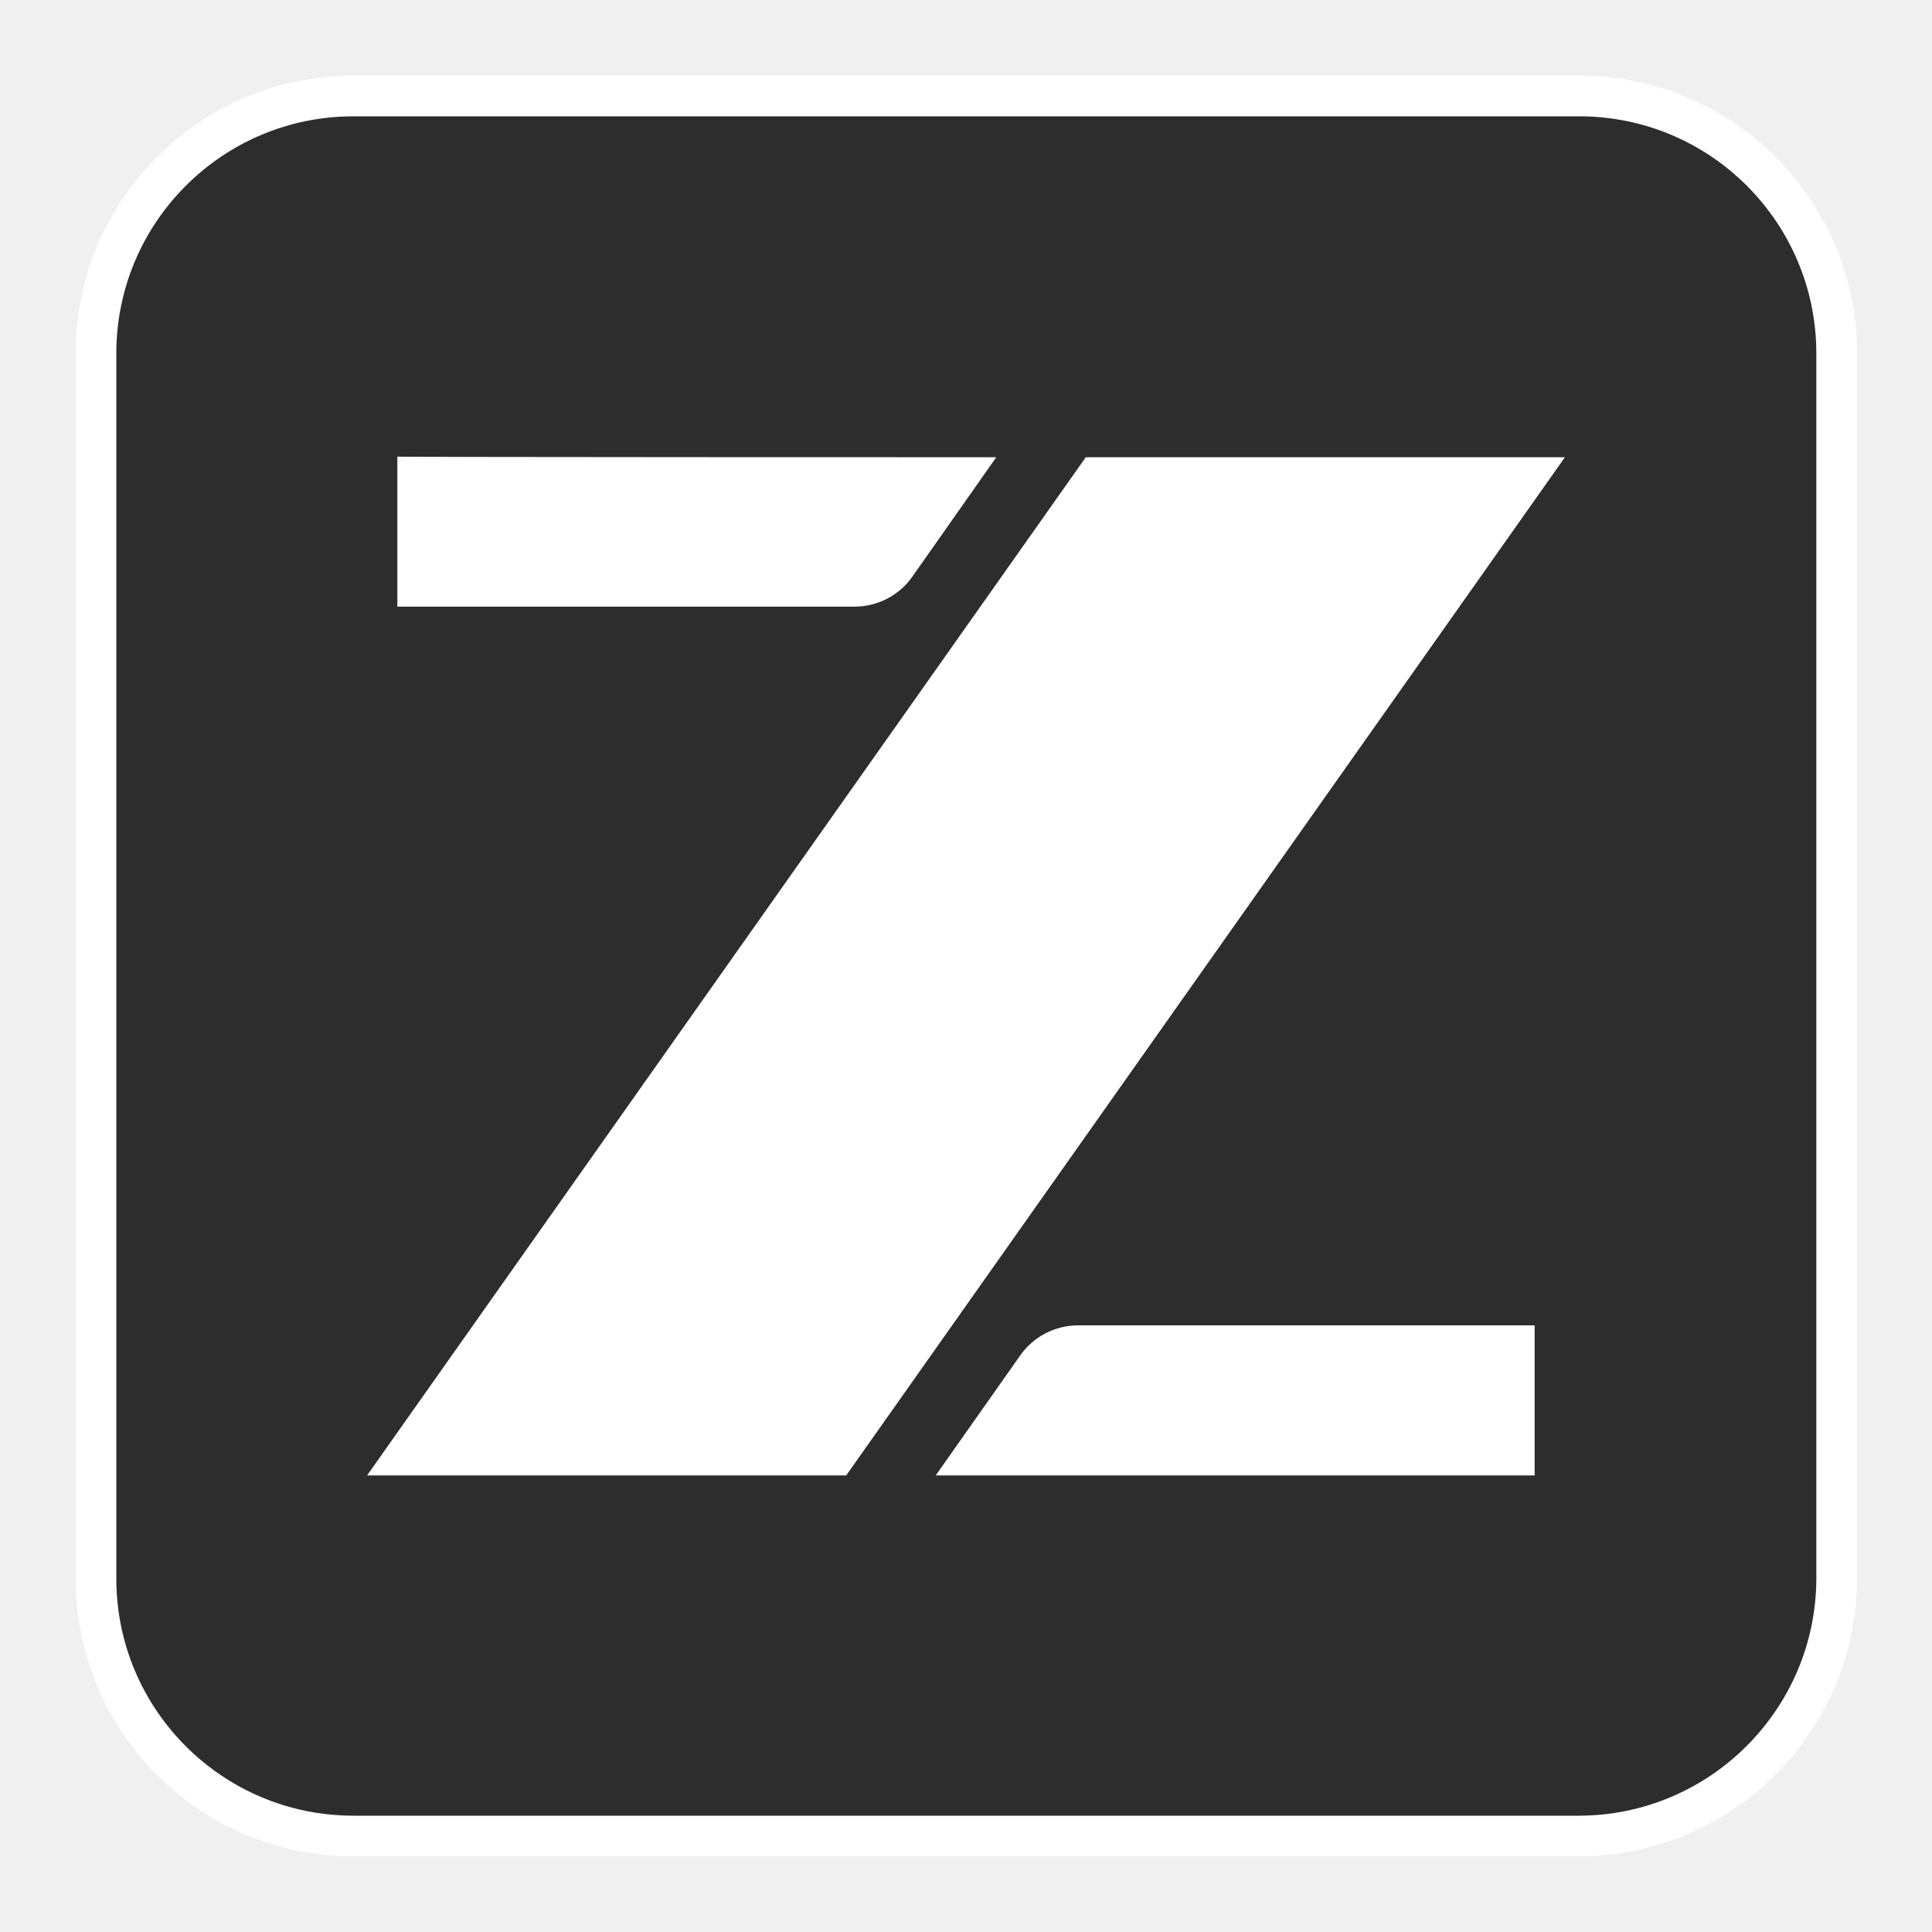
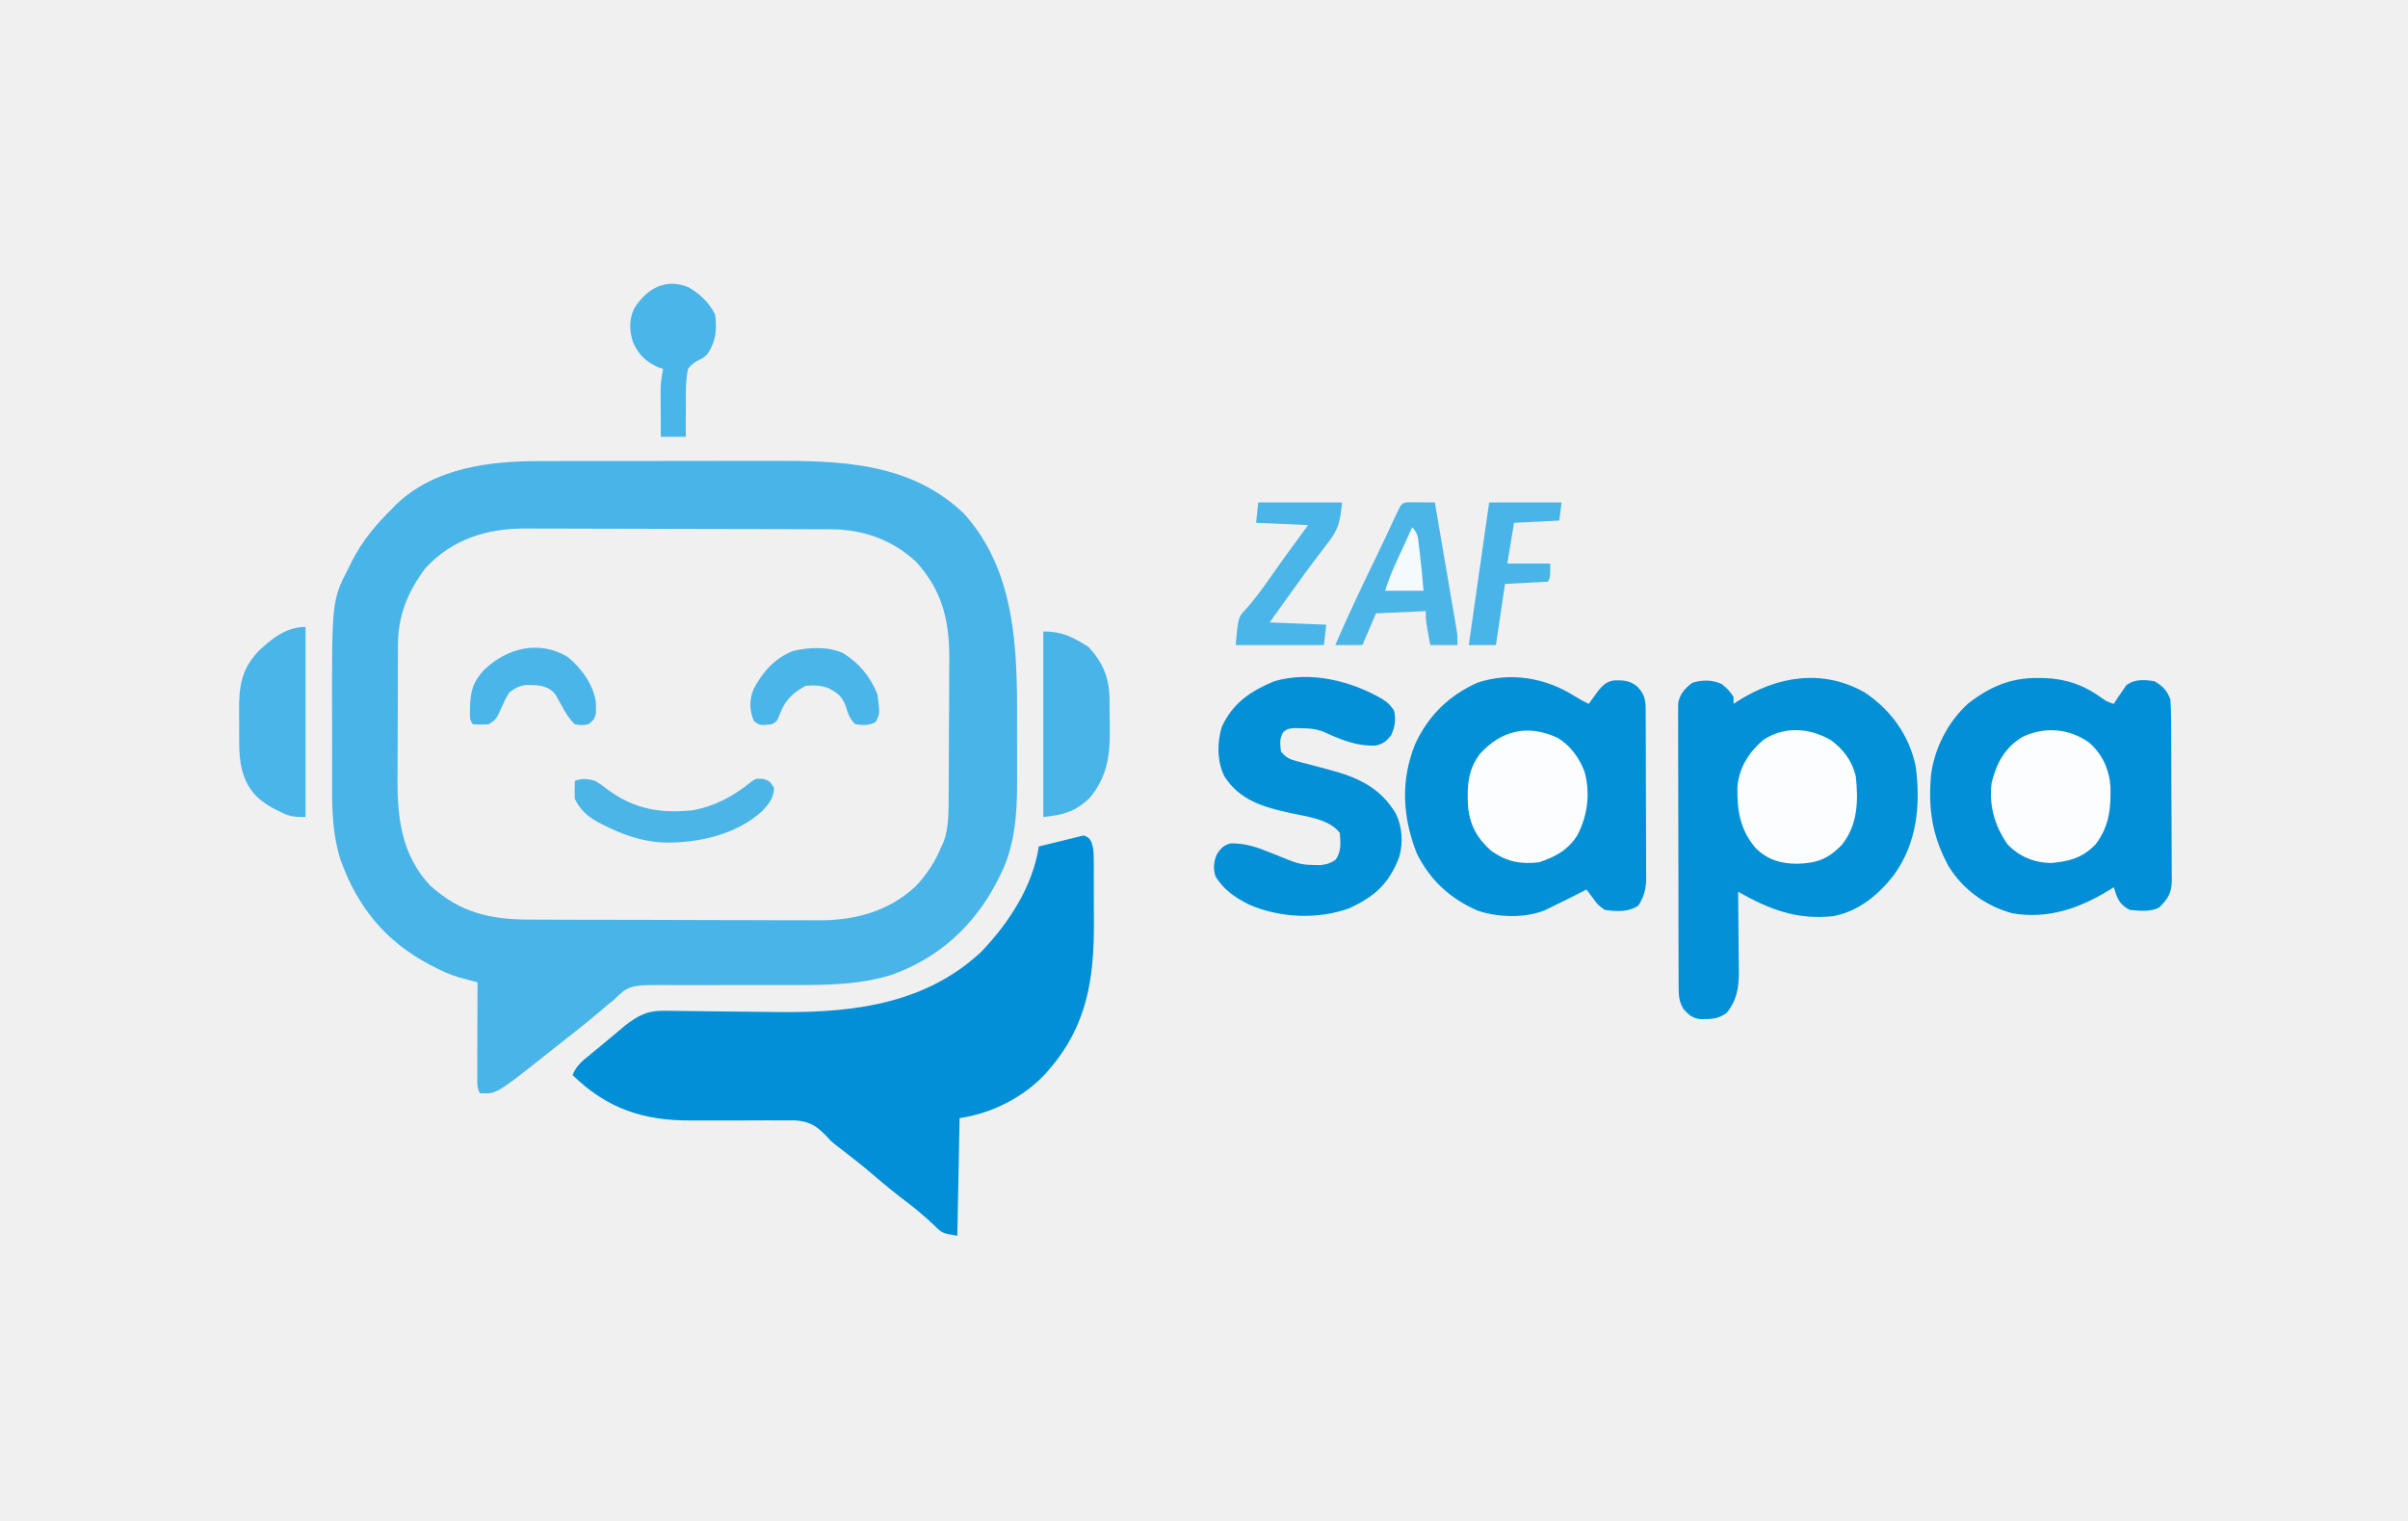
- <svg xmlns="http://www.w3.org/2000/svg" version="1.1" x="0px" y="0px" viewBox="0 0 30 30" style="enable-background:new 0 0 30 30;" xml:space="preserve">
-   <defs>
-     <style type="text/css">
-     .st194{fill:#2D2D2D;stroke:#FFFFFF;stroke-width:0.632;stroke-miterlimit:10;}
-     .st23{fill:#FFFFFF;}
- 
-     .z-breathe {
-       animation: breathe 2.5s ease-in-out infinite;
-     }
- 
-     @keyframes breathe {
-       0%, 100% { opacity: 0.7; }
-       50% { opacity: 1; }
-     }
-   </style>
-   </defs>
-   <g>
-     <path class="st194" d="M24.51,28.51H5.49c-2.21,0-4-1.79-4-4V5.49c0-2.21,1.79-4,4-4h19.03c2.21,0,4,1.79,4,4v19.03     C28.51,26.72,26.72,28.51,24.51,28.51z" />
-     <g class="z-breathe">
-       <path class="st23" d="M15.47,7.1l-1.3,1.85c-0.2,0.29-0.54,0.47-0.9,0.47h-7.1V7.09C6.16,7.1,15.47,7.1,15.47,7.1z" />
-       <polygon class="st23" points="24.3,7.1 13.14,22.91 5.7,22.91 16.86,7.1" />
-       <path class="st23" d="M14.53,22.91l1.31-1.86c0.2-0.29,0.54-0.47,0.9-0.47h7.09v2.33H14.53z" />
-     </g>
-   </g>
+ <svg xmlns="http://www.w3.org/2000/svg" width="1064" height="672" viewBox="0 0 1064 672" role="img" aria-label="ZAF sapa">
+   <path d="M0 0 C1.398 -0.004 2.797 -0.01 4.195 -0.015 C7.945 -0.029 11.696 -0.029 15.446 -0.027 C18.601 -0.026 21.756 -0.031 24.912 -0.036 C32.37 -0.047 39.829 -0.047 47.288 -0.041 C54.925 -0.035 62.562 -0.047 70.199 -0.069 C76.807 -0.086 83.415 -0.092 90.022 -0.089 C93.947 -0.087 97.87 -0.09 101.794 -0.104 C132.665 -0.205 163.647 0.53 187.304 23.275 C210.214 48.747 210.834 83.25 210.695 115.611 C210.678 119.658 210.688 123.705 210.706 127.752 C210.717 130.929 210.713 134.106 210.705 137.283 C210.703 138.774 210.706 140.264 210.713 141.754 C210.765 155.845 209.738 170.363 203.179 183.087 C202.786 183.879 202.392 184.671 201.987 185.487 C191.828 205.344 175.832 219.868 154.695 227.177 C141.117 231.214 127.365 231.548 113.325 231.488 C110.398 231.478 107.471 231.483 104.544 231.493 C96.233 231.521 87.922 231.534 79.611 231.505 C74.497 231.488 69.384 231.5 64.27 231.531 C62.335 231.537 60.4 231.532 58.465 231.516 C39.391 231.363 39.391 231.363 32.304 238.275 C31.31 239.062 30.316 239.85 29.292 240.661 C28.409 241.421 27.526 242.18 26.616 242.962 C20.572 248.097 14.358 252.991 8.104 257.866 C6.281 259.292 4.467 260.729 2.656 262.169 C-19.404 279.68 -19.404 279.68 -26.696 279.275 C-27.894 276.879 -27.817 275.407 -27.81 272.733 C-27.809 271.792 -27.809 270.852 -27.809 269.882 C-27.804 268.864 -27.799 267.847 -27.794 266.798 C-27.792 265.758 -27.791 264.717 -27.789 263.645 C-27.784 260.313 -27.771 256.982 -27.759 253.65 C-27.754 251.394 -27.749 249.139 -27.745 246.884 C-27.734 241.348 -27.717 235.811 -27.696 230.275 C-28.069 230.177 -28.069 230.177 -29.955 229.68 C-30.938 229.418 -31.921 229.155 -32.934 228.885 C-33.907 228.627 -34.879 228.369 -35.881 228.103 C-39.708 226.977 -43.163 225.419 -46.696 223.587 C-47.376 223.239 -48.056 222.891 -48.757 222.532 C-68.579 212.126 -80.973 196.69 -88.384 175.712 C-91.609 165.131 -91.993 155.022 -91.962 144.044 C-91.963 142.365 -91.965 140.685 -91.967 139.006 C-91.97 135.49 -91.966 131.974 -91.957 128.458 C-91.946 124.023 -91.952 119.588 -91.964 115.153 C-92.083 61.596 -92.083 61.596 -84.696 47.275 C-84.129 46.13 -83.562 44.985 -82.977 43.806 C-78.448 35.077 -72.659 28.166 -65.696 21.275 C-65.052 20.608 -64.407 19.942 -63.743 19.255 C-46.806 2.944 -22.403 -0.044 0 0 Z M-50.696 47.275 C-58.579 57.754 -62.838 68.266 -62.857 81.363 C-62.862 82.164 -62.867 82.964 -62.872 83.789 C-62.887 86.432 -62.894 89.074 -62.899 91.716 C-62.902 92.623 -62.905 93.53 -62.908 94.465 C-62.923 99.27 -62.932 104.076 -62.936 108.881 C-62.942 113.818 -62.966 118.755 -62.994 123.691 C-63.013 127.51 -63.018 131.329 -63.02 135.148 C-63.023 136.966 -63.031 138.784 -63.044 140.602 C-63.16 157.866 -61.109 174.29 -48.673 187.466 C-35.539 199.484 -22.066 202.575 -4.721 202.581 C-3.209 202.589 -1.697 202.597 -0.185 202.606 C3.906 202.628 7.998 202.637 12.089 202.642 C14.653 202.646 17.217 202.652 19.78 202.659 C28.747 202.684 37.713 202.697 46.679 202.7 C55 202.704 63.32 202.734 71.64 202.776 C78.812 202.81 85.983 202.826 93.155 202.826 C97.425 202.827 101.696 202.836 105.966 202.864 C109.992 202.891 114.016 202.893 118.042 202.877 C119.506 202.875 120.97 202.881 122.434 202.898 C138.525 203.064 153.756 199.151 165.8 187.954 C170.909 182.602 174.454 177.085 177.304 170.275 C177.656 169.518 178.008 168.761 178.37 167.982 C180.506 161.789 180.458 155.15 180.481 148.662 C180.484 148.252 180.484 148.252 180.501 146.175 C180.52 143.485 180.532 140.794 180.542 138.103 C180.546 137.176 180.55 136.25 180.555 135.295 C180.575 130.393 180.59 125.49 180.599 120.587 C180.61 115.553 180.645 110.519 180.684 105.485 C180.711 101.586 180.719 97.688 180.722 93.789 C180.727 91.935 180.739 90.08 180.757 88.226 C180.918 71.192 178.001 57.54 166.116 44.525 C155.731 34.794 142.693 30.181 128.665 30.127 C128.018 30.124 128.018 30.124 124.741 30.106 C123.323 30.103 121.905 30.1 120.487 30.098 C118.98 30.091 117.473 30.085 115.966 30.078 C111.034 30.057 106.103 30.046 101.171 30.036 C99.467 30.032 97.762 30.028 96.058 30.024 C88.047 30.005 80.037 29.991 72.026 29.982 C62.809 29.973 53.592 29.946 44.375 29.906 C37.231 29.876 30.087 29.861 22.943 29.858 C18.685 29.855 14.427 29.846 10.17 29.821 C6.159 29.798 2.149 29.794 -1.861 29.804 C-3.323 29.804 -4.785 29.798 -6.247 29.784 C-23.301 29.632 -38.881 34.453 -50.696 47.275 Z " fill="#48B4E8" transform="translate(238.696,203.7253)" />
+   <path d="M0 0 C2 0.812 2 0.812 3.108 2.541 C4.14 5.169 4.26 7.149 4.275 9.97 C4.284 10.999 4.294 12.028 4.304 13.088 C4.303 13.644 4.303 13.644 4.301 16.453 C4.305 17.608 4.309 18.763 4.314 19.953 C4.32 22.404 4.32 24.855 4.316 27.307 C4.313 31.007 4.336 34.706 4.361 38.406 C4.429 62.944 1.426 83.664 -15 102.812 C-15.625 103.55 -16.25 104.287 -16.895 105.047 C-26.663 115.658 -40.85 122.791 -55 124.812 C-55.33 141.972 -55.66 159.132 -56 176.812 C-62.702 175.696 -62.702 175.696 -66.562 171.875 C-70.319 168.315 -74.177 165.043 -78.312 161.938 C-83.372 158.117 -88.235 154.124 -93.045 149.995 C-97.554 146.145 -102.185 142.472 -106.892 138.867 C-107.428 138.454 -107.964 138.04 -108.516 137.613 C-109.045 137.21 -109.575 136.807 -110.12 136.392 C-112 134.812 -112 134.812 -113.805 132.823 C-118.133 128.262 -121.325 126.279 -127.662 125.828 C-130.222 125.795 -132.784 125.803 -135.344 125.848 C-136.722 125.843 -138.1 125.834 -139.478 125.822 C-143.085 125.799 -146.691 125.823 -150.298 125.858 C-154.666 125.892 -159.034 125.872 -163.402 125.859 C-166.804 125.85 -170.204 125.851 -173.606 125.873 C-194.645 125.973 -210.748 120.701 -226 105.812 C-224.441 101.659 -221.403 99.343 -218.062 96.625 C-217.484 96.147 -216.906 95.668 -216.31 95.176 C-215.12 94.193 -213.928 93.213 -212.734 92.236 C-211.125 90.915 -209.531 89.579 -207.941 88.234 C-207.012 87.456 -206.083 86.677 -205.125 85.875 C-204.714 85.53 -204.714 85.53 -202.633 83.785 C-196.745 79.373 -192.978 77.301 -185.518 77.406 C-185.161 77.408 -185.161 77.408 -183.356 77.419 C-181.815 77.431 -180.274 77.452 -178.733 77.481 C-176.269 77.528 -173.805 77.55 -171.34 77.566 C-166.08 77.605 -160.822 77.676 -155.562 77.75 C-148.689 77.842 -141.815 77.92 -134.941 77.965 C-134.111 77.97 -133.28 77.976 -132.424 77.982 C-100.623 78.137 -69.51 73.873 -45.438 51.344 C-33.253 38.69 -22.632 22.394 -20 4.812 C-18.868 4.535 -17.736 4.258 -16.57 3.973 C-15.089 3.607 -13.607 3.241 -12.125 2.875 C-11.379 2.693 -10.632 2.51 -9.863 2.322 C-0.355 -0.033 -0.355 -0.033 0 0 Z " fill="#018FD7" transform="translate(479,369.1875)" />
+   <path d="M0 0 C11.512 7.784 19.317 18.668 22.309 32.316 C24.611 49.474 23.008 66.295 12.646 80.637 C5.846 89.315 -2.824 96.551 -13.934 98.688 C-29.937 100.538 -42.392 95.756 -56.129 87.941 C-56.113 89.202 -56.097 90.463 -56.081 91.762 C-56.027 96.466 -55.992 101.169 -55.964 105.874 C-55.949 107.905 -55.929 109.935 -55.903 111.966 C-55.866 114.896 -55.849 117.824 -55.836 120.754 C-55.82 121.653 -55.805 122.552 -55.789 123.479 C-55.787 130.248 -56.697 135.977 -61.129 141.379 C-64.8 144.247 -68.43 144.278 -72.906 144.227 C-76.257 143.797 -77.884 142.39 -80.129 139.941 C-82.138 136.7 -82.383 134.192 -82.396 130.407 C-82.405 129.281 -82.413 128.155 -82.422 126.995 C-82.421 125.765 -82.42 124.534 -82.419 123.266 C-82.423 122.616 -82.423 122.616 -82.44 119.328 C-82.457 115.766 -82.462 112.204 -82.463 108.642 C-82.465 106.416 -82.469 104.19 -82.474 101.964 C-82.493 94.197 -82.501 86.43 -82.5 78.663 C-82.498 71.425 -82.519 64.188 -82.551 56.95 C-82.577 50.733 -82.588 44.516 -82.587 38.3 C-82.586 34.588 -82.592 30.876 -82.613 27.164 C-82.636 23.025 -82.627 18.886 -82.615 14.746 C-82.626 13.518 -82.637 12.289 -82.649 11.023 C-82.645 10.459 -82.645 10.459 -82.623 7.603 C-82.624 6.625 -82.626 5.646 -82.627 4.638 C-81.88 0.591 -79.628 -1.934 -76.379 -4.371 C-71.752 -5.785 -67.675 -5.746 -63.316 -3.809 C-61.097 -2.033 -59.579 -0.501 -58.129 1.941 C-58.129 2.931 -58.129 3.921 -58.129 4.941 C-57.849 4.754 -57.849 4.754 -56.434 3.805 C-38.896 -7.389 -18.633 -10.725 0 0 Z " fill="#0290D7" transform="translate(824.1289,306.0586)" />
+   <path d="M0 0 C0.414 0.004 0.414 0.004 2.507 0.023 C12.662 0.294 20.662 3.147 28.848 9.168 C30.688 10.438 30.688 10.438 33.688 11.438 C34.265 10.53 34.842 9.623 35.438 8.688 C36.18 7.615 36.923 6.543 37.688 5.438 C38.224 4.654 38.76 3.87 39.312 3.062 C43.172 0.422 47.169 0.705 51.688 1.438 C55.314 3.553 57.221 5.543 58.688 9.438 C58.893 12.221 58.992 14.906 58.994 17.691 C59.002 18.521 59.011 19.35 59.019 20.205 C59.043 22.947 59.052 25.688 59.059 28.43 C59.068 30.338 59.077 32.246 59.086 34.154 C59.102 38.154 59.11 42.153 59.113 46.153 C59.118 51.273 59.156 56.393 59.202 61.513 C59.232 65.454 59.239 69.395 59.24 73.336 C59.244 75.224 59.256 77.111 59.277 78.999 C59.304 81.641 59.299 84.282 59.287 86.925 C59.302 87.702 59.317 88.478 59.332 89.278 C59.255 94.97 57.76 97.455 53.688 101.438 C49.742 103.41 44.988 102.879 40.688 102.438 C35.998 99.949 35.2 97.344 33.688 92.438 C32.96 92.896 32.233 93.355 31.484 93.828 C18.349 101.844 4.489 106.608 -11.031 103.977 C-22.762 100.821 -32.951 93.526 -39.324 83.168 C-45.787 71.304 -48.126 59.914 -47.312 46.438 C-47.254 45.45 -47.196 44.463 -47.137 43.445 C-45.785 31.426 -39.647 19.353 -30.664 11.266 C-21.308 3.992 -11.923 -0.154 0 0 Z " fill="#028FD7" transform="translate(900.3125,299.5625)" />
+   <path d="M0 0 C2.029 1.278 4.064 2.371 6.227 3.402 C6.625 2.848 7.023 2.294 7.434 1.723 C7.963 0.998 8.493 0.274 9.039 -0.473 C9.561 -1.192 10.083 -1.911 10.621 -2.652 C12.552 -4.992 14.241 -6.419 17.277 -6.969 C21.537 -7.094 24.349 -6.995 27.727 -4.223 C31.669 -0.083 31.38 2.955 31.388 8.429 C31.39 8.843 31.39 8.843 31.403 10.942 C31.417 13.695 31.424 16.447 31.43 19.199 C31.435 21.11 31.441 23.021 31.447 24.932 C31.457 28.944 31.463 32.955 31.467 36.967 C31.472 42.103 31.496 47.238 31.525 52.374 C31.543 56.324 31.549 60.274 31.55 64.223 C31.553 66.116 31.561 68.009 31.574 69.902 C31.591 72.554 31.589 75.206 31.583 77.858 C31.592 78.638 31.601 79.417 31.611 80.22 C31.574 85.025 30.776 88.321 28.227 92.402 C23.926 95.539 18.295 95.148 13.227 94.402 C10.227 92.152 10.227 92.152 8.227 89.402 C7.228 88.068 6.228 86.734 5.227 85.402 C4.701 85.674 4.701 85.674 2.043 87.047 C-2.202 89.222 -6.478 91.33 -10.773 93.402 C-11.588 93.798 -12.403 94.194 -13.242 94.602 C-21.971 98.152 -33.911 97.761 -42.773 94.777 C-54.906 89.538 -63.952 81.28 -69.773 69.402 C-76.037 53.404 -76.975 37.439 -70.555 21.348 C-64.75 8.673 -55.595 -0.33 -42.898 -5.973 C-28.348 -10.878 -12.638 -8.089 0 0 Z " fill="#0290D7" transform="translate(695.7734,307.5977)" />
+   <path d="M0 0 C2.446 1.6 3.325 2.487 5 5 C5.831 9.074 5.408 12.106 3.688 15.875 C1.697 18.382 0.024 19.808 -3.172 20.406 C-12.111 20.731 -19.001 17.539 -27 14 C-30.193 12.936 -32.644 12.799 -36 12.75 C-37.052 12.724 -38.104 12.698 -39.188 12.672 C-42 13 -42 13 -43.852 14.297 C-45.779 17.155 -45.356 19.675 -45 23 C-43 25.558 -41.226 26.477 -38.121 27.281 C-37.37 27.482 -36.618 27.682 -35.844 27.889 C-35.447 27.99 -35.447 27.99 -33.438 28.5 C-31.801 28.937 -30.164 29.375 -28.527 29.812 C-27.018 30.209 -25.509 30.605 -24 31 C-11.159 34.411 -1.236 38.79 5.766 50.465 C8.63 56.347 9.045 63.281 7.281 69.559 C2.865 81.257 -3.482 87.149 -14.938 92.328 C-28.872 97.376 -45.384 96.55 -58.926 90.746 C-65.091 87.684 -70.513 84.082 -74 78 C-75.02 74.454 -74.714 71.591 -73.176 68.164 C-71.593 65.799 -69.955 64.194 -67.115 63.617 C-60.487 63.556 -55.202 65.427 -49.125 67.938 C-47.273 68.676 -45.422 69.414 -43.57 70.152 C-42.764 70.482 -41.957 70.812 -41.125 71.152 C-37.426 72.628 -34.531 73.161 -30.562 73.188 C-29.615 73.202 -28.668 73.216 -27.691 73.23 C-24.924 72.993 -23.333 72.469 -21 71 C-18.205 67.366 -18.653 63.369 -19 59 C-23.732 52.815 -33.619 51.818 -40.774 50.242 C-52.535 47.639 -63.132 44.743 -70 34 C-73.277 27.333 -73.257 19.154 -71.125 12.109 C-66.209 1.565 -58.533 -3.573 -48 -8 C-32.076 -12.69 -13.827 -8.2 0 0 Z " fill="#0390D7" transform="translate(611,309)" />
+   <path d="M0 0 C5.522 4.083 9.451 9.268 11 16 C12.181 26.943 11.898 37.447 4.812 46.312 C-1.163 52.497 -6.23 54.402 -14.875 54.625 C-22.183 54.563 -27.585 53.024 -33 48 C-40.107 39.793 -41.487 31.313 -41.309 20.66 C-40.593 12.176 -36.353 5.573 -30 0 C-20.663 -6.266 -9.522 -5.492 0 0 Z " fill="#FCFDFE" transform="translate(809,327)" />
+   <path d="M0 0 C5.84 5.076 8.898 11.591 9.504 19.297 C9.797 28.996 9.066 36.973 3 45 C-2.748 51.032 -8.87 52.672 -16.938 53.312 C-24.44 53.077 -30.798 50.439 -36 45 C-41.676 36.754 -44.179 27.994 -43 18 C-40.89 9.298 -37.194 2.363 -29.438 -2.375 C-19.511 -7.068 -8.986 -6.243 0 0 Z " fill="#FCFDFE" transform="translate(923,328)" />
+   <path d="M0 0 C5.849 3.253 9.826 8.815 12.246 14.973 C14.93 24.487 13.709 34.49 9.156 43.199 C4.984 49.816 -0.577 52.777 -7.844 55.199 C-15.934 56.142 -22.149 54.909 -28.844 50.199 C-35.23 44.559 -38.443 38.73 -39.191 30.266 C-39.599 21.678 -39.325 14.255 -33.844 7.199 C-24.41 -3.162 -12.831 -5.786 0 0 Z " fill="#FCFDFE" transform="translate(687.8438,325.8008)" />
+   <path d="M0 0 C0 27.72 0 55.44 0 84 C-5.665 84 -7.33 83.717 -12.062 81.25 C-12.563 80.995 -12.563 80.995 -15.098 79.703 C-22.105 75.591 -25.824 71.128 -28.037 63.36 C-29.04 59.26 -29.306 55.274 -29.301 51.062 C-29.305 50.338 -29.309 49.614 -29.314 48.867 C-29.319 47.348 -29.32 45.829 -29.316 44.31 C-29.313 42.005 -29.336 39.702 -29.361 37.398 C-29.409 26.653 -28.56 19.034 -20.957 10.887 C-15.029 5.172 -8.526 0 0 0 Z " fill="#4AB5E8" transform="translate(135,277)" />
+   <path d="M0 0 C8.485 0 12.736 2.384 19.75 6.688 C26.199 13.316 29.145 20.487 29.238 29.598 C29.246 30.347 29.254 31.095 29.263 31.867 C29.277 33.455 29.287 35.043 29.295 36.631 C29.307 38.239 29.327 39.848 29.357 41.457 C29.58 53.556 28.719 63.372 20.824 73.176 C14.399 79.601 9.1 80.989 0 82 C0 54.94 0 27.88 0 0 Z " fill="#48B4E8" transform="translate(461,279)" />
+   <path d="M0 0 C0.644 0.006 0.644 0.006 3.902 0.035 C5.193 0.044 6.483 0.053 7.812 0.062 C8.812 0.074 9.811 0.086 10.84 0.098 C12.148 7.721 13.452 15.344 14.751 22.968 C15.355 26.509 15.96 30.049 16.567 33.588 C17.154 37.005 17.737 40.422 18.318 43.839 C18.648 45.776 18.982 47.713 19.315 49.649 C19.515 50.83 19.716 52.011 19.922 53.228 C20.011 53.747 20.011 53.747 20.46 56.377 C20.84 59.098 20.84 59.098 20.84 63.098 C16.88 63.098 12.92 63.098 8.84 63.098 C6.84 52.598 6.84 52.598 6.84 48.098 C-0.42 48.428 -7.68 48.758 -15.16 49.098 C-17.14 53.718 -19.12 58.338 -21.16 63.098 C-25.12 63.098 -29.08 63.098 -33.16 63.098 C-27.537 50.103 -21.475 37.343 -15.301 24.602 C-12.288 18.38 -9.334 12.132 -6.432 5.857 C-3.759 0.116 -3.759 0.116 0 0 Z " fill="#4BB5E8" transform="translate(623.1602,221.9023)" />
+   <path d="M0 0 C5.045 2.942 9.12 6.806 11.758 12.082 C12.529 18.629 12.173 23.669 8.535 29.23 C6.758 31.082 6.758 31.082 5.045 31.881 C2.707 33.068 1.383 33.999 -0.242 36.082 C-1.289 41.173 -1.223 46.224 -1.18 51.395 C-1.193 52.817 -1.209 54.24 -1.229 55.662 C-1.269 59.136 -1.267 62.608 -1.242 66.082 C-4.872 66.082 -8.502 66.082 -12.242 66.082 C-12.269 62.207 -12.289 58.332 -12.305 54.457 C-12.313 53.363 -12.321 52.268 -12.33 51.141 C-12.333 50.077 -12.337 49.014 -12.34 47.918 C-12.342 47.431 -12.342 47.431 -12.356 44.966 C-12.236 41.933 -11.801 39.063 -11.242 36.082 C-11.964 35.835 -12.686 35.587 -13.43 35.332 C-18.904 32.899 -22.065 29.762 -24.504 24.352 C-26.174 19.219 -26.343 14.569 -24.137 9.586 C-18.729 0.756 -10.35 -4.238 0 0 Z " fill="#49B5E8" transform="translate(304.2422,126.918)" />
+   <path d="M0 0 C12.21 0 24.42 0 37 0 C36.101 8.986 35.404 12.027 30.25 18.5 C29.067 20.058 27.885 21.617 26.703 23.176 C26.093 23.967 25.482 24.758 24.854 25.573 C21.817 29.549 18.915 33.621 16 37.688 C14.959 39.129 13.917 40.571 12.875 42.012 C10.235 45.664 7.62 49.333 5 53 C13.25 53.33 21.5 53.66 30 54 C29.67 56.97 29.34 59.94 29 63 C16.13 63 3.26 63 -10 63 C-8.881 50.694 -8.881 50.694 -5.688 47.375 C-1.841 43.041 1.516 38.567 4.812 33.812 C10.422 25.783 16.184 17.882 22 10 C14.41 9.67 6.82 9.34 -1 9 C-0.67 6.03 -0.34 3.06 0 0 Z " fill="#4AB5E8" transform="translate(556,222)" />
+   <path d="M0 0 C3.008 1.926 3.008 1.926 6.125 4.312 C17.593 12.583 29.093 14.45 43 13 C52.982 11.198 61.291 6.653 69.113 0.277 C71 -1 71 -1 74.125 -0.875 C77 0 77 0 79 3 C79 7.412 76.771 10.123 73.906 13.238 C62.479 23.799 45.426 27.568 30.324 27.27 C20.387 26.82 11.537 23.599 2.812 19.062 C2.189 18.739 1.565 18.415 0.922 18.082 C-3.632 15.56 -6.668 12.664 -9 8 C-9.134 5.328 -9.043 2.677 -9 0 C-5.374 -1.209 -3.687 -0.96 0 0 Z " fill="#4BB5E8" transform="translate(263,345)" />
+   <path d="M0 0 C7.088 4.376 12.249 10.622 15.25 18.375 C16.29 26.951 16.29 26.951 14.438 30.438 C11.331 32.041 8.92 31.865 5.5 31.438 C2.89 29.2 2.223 26.608 1.188 23.438 C-0.315 19.167 -2.452 17.546 -6.5 15.438 C-10.119 14.231 -12.692 14.115 -16.5 14.438 C-21.923 17.462 -25.253 20.322 -27.562 26.062 C-29.281 30.328 -29.281 30.328 -31.5 31.438 C-36.769 31.998 -36.769 31.998 -39.375 30 C-41.426 25.328 -41.418 20.881 -39.621 16.098 C-35.725 8.575 -30.222 2.267 -22.223 -0.902 C-15.176 -2.611 -6.733 -3.032 0 0 Z " fill="#4AB5E8" transform="translate(372.5,288.5625)" />
+   <path d="M0 0 C5.953 4.886 11.525 12.369 12.523 20.176 C12.525 20.551 12.525 20.551 12.535 22.449 C12.552 23.205 12.569 23.96 12.586 24.738 C12.128 27.368 11.332 28.23 9.223 29.824 C6.285 30.324 6.285 30.324 3.223 29.824 C0.846 27.596 -0.588 25.161 -2.18 22.336 C-2.686 21.445 -3.193 20.554 -3.715 19.637 C-4.178 18.777 -4.64 17.917 -5.117 17.031 C-7.138 14.344 -8.566 13.716 -11.777 12.824 C-14.059 12.523 -14.059 12.523 -16.277 12.512 C-17.01 12.495 -17.742 12.478 -18.496 12.461 C-21.577 12.952 -23.303 13.918 -25.777 15.824 C-27.473 18.672 -27.473 18.672 -28.902 21.887 C-31.475 27.622 -31.475 27.622 -34.777 29.824 C-38.402 30.012 -38.402 30.012 -41.777 29.824 C-43.61 27.991 -43.036 25.228 -43.09 22.762 C-42.993 15.355 -41.821 11.068 -36.754 5.668 C-26.608 -3.889 -12.83 -7.475 0 0 Z " fill="#4AB5E8" transform="translate(250.7773,290.1758)" />
+   <path d="M0 0 C10.56 0 21.12 0 32 0 C31.67 2.64 31.34 5.28 31 8 C27.7 8.165 27.7 8.165 11 9 C10.01 14.94 9.02 20.88 8 27 C14.27 27 20.54 27 27 27 C27 33 27 33 26 35 C19.73 35.33 13.46 35.66 7 36 C5.68 44.91 4.36 53.82 3 63 C-0.96 63 -4.92 63 -9 63 C-6.03 42.21 -3.06 21.42 0 0 Z " fill="#48B4E8" transform="translate(658,222)" />
+   <path d="M0 0 C2.796 2.796 2.591 5.039 3.062 8.938 C3.145 9.605 3.227 10.272 3.312 10.959 C3.997 16.629 4.532 22.308 5 28 C-0.61 28 -6.22 28 -12 28 C-10.664 23.992 -9.36 20.399 -7.617 16.602 C-7.172 15.628 -6.728 14.655 -6.27 13.652 C-5.809 12.653 -5.349 11.654 -4.875 10.625 C-4.407 9.603 -3.939 8.581 -3.457 7.527 C-2.307 5.017 -1.155 2.508 0 0 Z " fill="#F4FAFD" transform="translate(624,233)" />
</svg>
